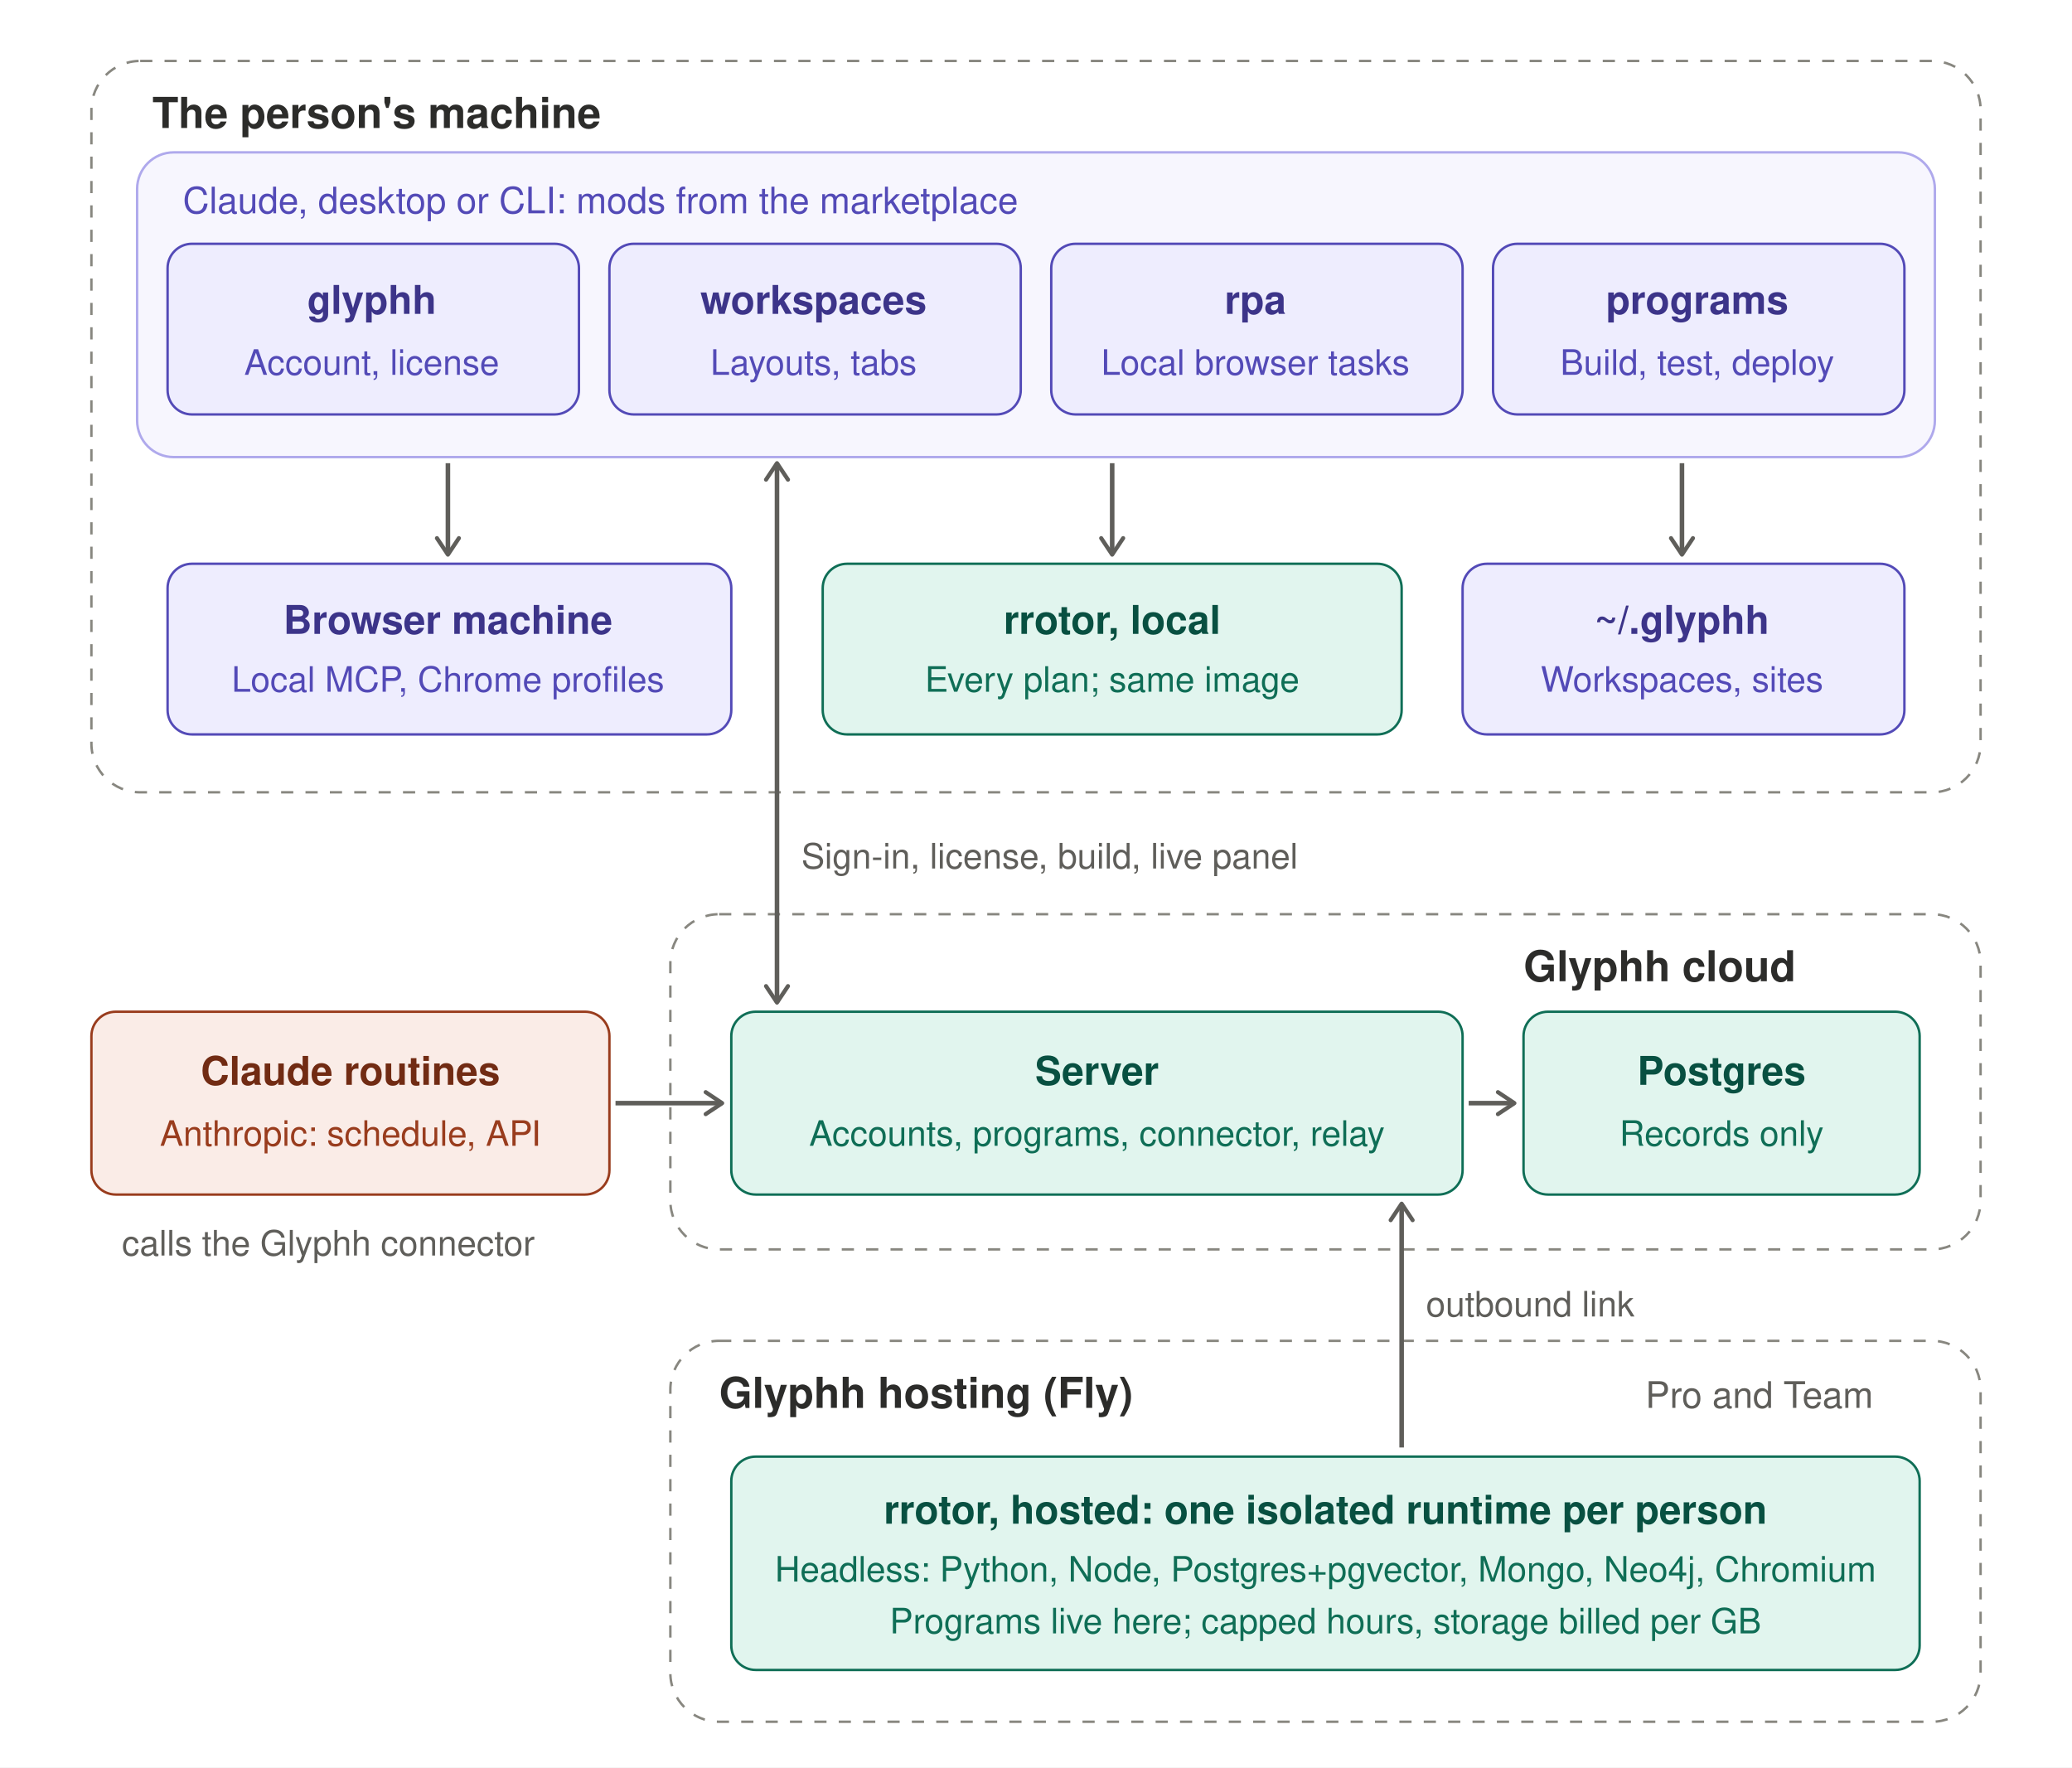
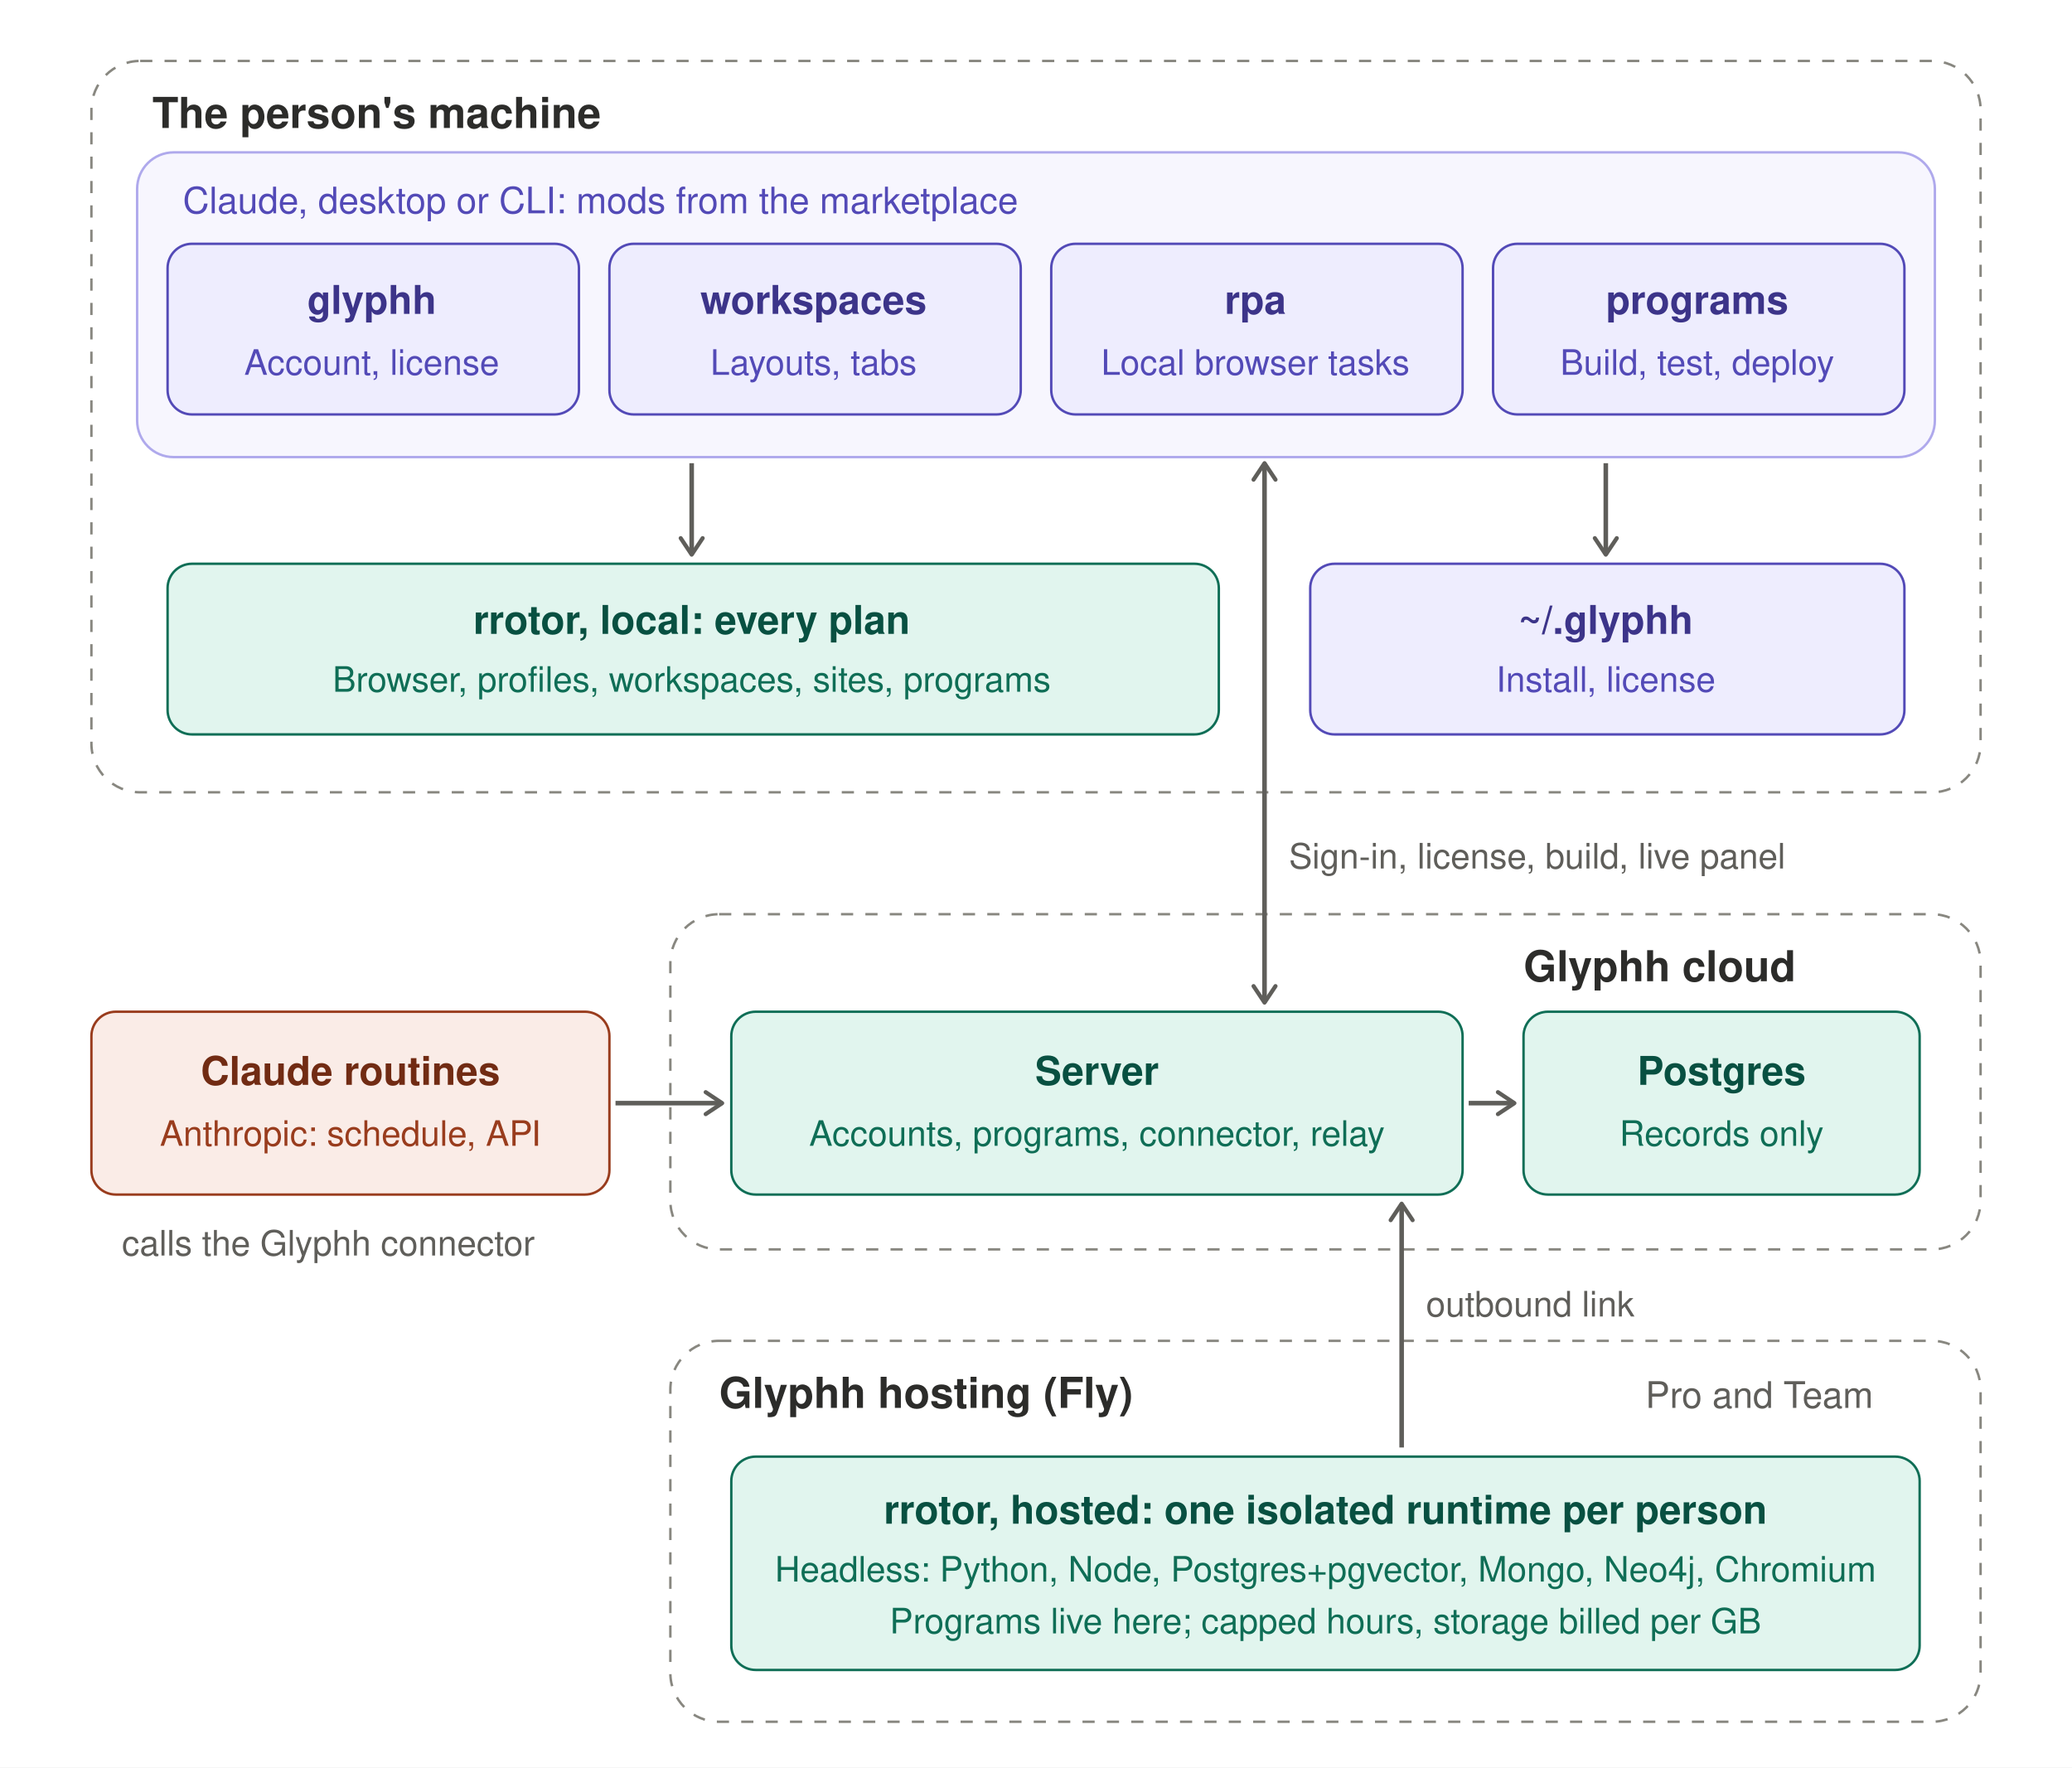
<svg xmlns="http://www.w3.org/2000/svg" width="680" height="580" viewBox="0 0 680 580" font-family="-apple-system, Helvetica, Arial, sans-serif">
  <defs>
    <marker id="a" viewBox="0 0 10 10" refX="8" refY="5" markerWidth="6" markerHeight="6" orient="auto-start-reverse">
      <path d="M2 1L8 5L2 9" fill="none" stroke="#5F5E5A" stroke-width="1.5" stroke-linecap="round" stroke-linejoin="round" />
    </marker>
  </defs>
  <rect width="680" height="580" fill="#ffffff" />
  <g fill="none" stroke="#888780" stroke-width="0.8" stroke-dasharray="4 4">
    <rect x="30" y="20" width="620" height="240" rx="16" />
    <rect x="220" y="300" width="430" height="110" rx="16" />
    <rect x="220" y="440" width="430" height="125" rx="16" />
  </g>
  <rect x="45" y="50" width="590" height="100" rx="12" fill="#F7F6FE" stroke="#AFA9EC" stroke-width="0.8" />
  <g font-size="14" font-weight="600" fill="#2C2C2A">
    <text x="50" y="42">The person's machine</text>
    <text x="500" y="322">Glyphh cloud</text>
    <text x="236" y="462">Glyphh hosting (Fly)</text>
    <text x="540" y="462" font-size="12" font-weight="400" fill="#5F5E5A">Pro and Team</text>
  </g>
  <text x="60" y="70" font-size="12" fill="#534AB7">Claude, desktop or CLI: mods from the marketplace</text>
  <g stroke-width="0.8">
    <rect x="55" y="80" width="135" height="56" rx="8" fill="#EEEDFE" stroke="#534AB7" />
    <rect x="200" y="80" width="135" height="56" rx="8" fill="#EEEDFE" stroke="#534AB7" />
    <rect x="345" y="80" width="135" height="56" rx="8" fill="#EEEDFE" stroke="#534AB7" />
    <rect x="490" y="80" width="135" height="56" rx="8" fill="#EEEDFE" stroke="#534AB7" />
-     <rect x="55" y="185" width="185" height="56" rx="8" fill="#EEEDFE" stroke="#534AB7" />
-     <rect x="270" y="185" width="190" height="56" rx="8" fill="#E1F5EE" stroke="#0F6E56" />
-     <rect x="480" y="185" width="145" height="56" rx="8" fill="#EEEDFE" stroke="#534AB7" />
+     <rect x="55" y="185" width="345" height="56" rx="8" fill="#E1F5EE" stroke="#0F6E56" />
+     <rect x="430" y="185" width="195" height="56" rx="8" fill="#EEEDFE" stroke="#534AB7" />
    <rect x="30" y="332" width="170" height="60" rx="8" fill="#FAECE7" stroke="#993C1D" />
    <rect x="240" y="332" width="240" height="60" rx="8" fill="#E1F5EE" stroke="#0F6E56" />
    <rect x="500" y="332" width="130" height="60" rx="8" fill="#E1F5EE" stroke="#0F6E56" />
    <rect x="240" y="478" width="390" height="70" rx="8" fill="#E1F5EE" stroke="#0F6E56" />
  </g>
  <g text-anchor="middle" font-size="13" font-weight="600">
    <text x="122" y="103" fill="#3C3489">glyphh</text>
    <text x="267" y="103" fill="#3C3489">workspaces</text>
    <text x="412" y="103" fill="#3C3489">rpa</text>
    <text x="557" y="103" fill="#3C3489">programs</text>
-     <text x="147" y="208" fill="#3C3489">Browser machine</text>
-     <text x="365" y="208" fill="#085041">rrotor, local</text>
-     <text x="552" y="208" fill="#3C3489">~/.glyphh</text>
+     <text x="227" y="208" fill="#085041">rrotor, local: every plan</text>
+     <text x="527" y="208" fill="#3C3489">~/.glyphh</text>
    <text x="115" y="356" fill="#712B13">Claude routines</text>
    <text x="360" y="356" fill="#085041">Server</text>
    <text x="565" y="356" fill="#085041">Postgres</text>
    <text x="435" y="500" fill="#085041">rrotor, hosted: one isolated runtime per person</text>
  </g>
  <g text-anchor="middle" font-size="11.5">
    <text x="122" y="123" fill="#534AB7">Account, license</text>
    <text x="267" y="123" fill="#534AB7">Layouts, tabs</text>
    <text x="412" y="123" fill="#534AB7">Local browser tasks</text>
    <text x="557" y="123" fill="#534AB7">Build, test, deploy</text>
-     <text x="147" y="227" fill="#534AB7">Local MCP, Chrome profiles</text>
-     <text x="365" y="227" fill="#0F6E56">Every plan; same image</text>
-     <text x="552" y="227" fill="#534AB7">Workspaces, sites</text>
+     <text x="227" y="227" fill="#0F6E56">Browser, profiles, workspaces, sites, programs</text>
+     <text x="527" y="227" fill="#534AB7">Install, license</text>
    <text x="115" y="376" fill="#993C1D">Anthropic: schedule, API</text>
    <text x="360" y="376" fill="#0F6E56">Accounts, programs, connector, relay</text>
    <text x="565" y="376" fill="#0F6E56">Records only</text>
    <text x="435" y="519" fill="#0F6E56">Headless: Python, Node, Postgres+pgvector, Mongo, Neo4j, Chromium</text>
    <text x="435" y="536" fill="#0F6E56">Programs live here; capped hours, storage billed per GB</text>
  </g>
  <g stroke="#5F5E5A" stroke-width="1.5" fill="none">
-     <line x1="147" y1="152" x2="147" y2="182" marker-end="url(#a)" />
-     <line x1="365" y1="152" x2="365" y2="182" marker-end="url(#a)" />
-     <line x1="552" y1="152" x2="552" y2="182" marker-end="url(#a)" />
-     <line x1="255" y1="152" x2="255" y2="329" marker-start="url(#a)" marker-end="url(#a)" />
+     <line x1="227" y1="152" x2="227" y2="182" marker-end="url(#a)" />
+     <line x1="527" y1="152" x2="527" y2="182" marker-end="url(#a)" />
+     <line x1="415" y1="152" x2="415" y2="329" marker-start="url(#a)" marker-end="url(#a)" />
    <line x1="202" y1="362" x2="237" y2="362" marker-end="url(#a)" />
    <line x1="482" y1="362" x2="497" y2="362" marker-end="url(#a)" />
    <line x1="460" y1="475" x2="460" y2="395" marker-end="url(#a)" />
  </g>
  <g font-size="11.5" fill="#5F5E5A">
-     <text x="263" y="285">Sign-in, license, build, live panel</text>
+     <text x="423" y="285">Sign-in, license, build, live panel</text>
    <text x="40" y="412">calls the Glyphh connector</text>
    <text x="468" y="432">outbound link</text>
  </g>
</svg>
